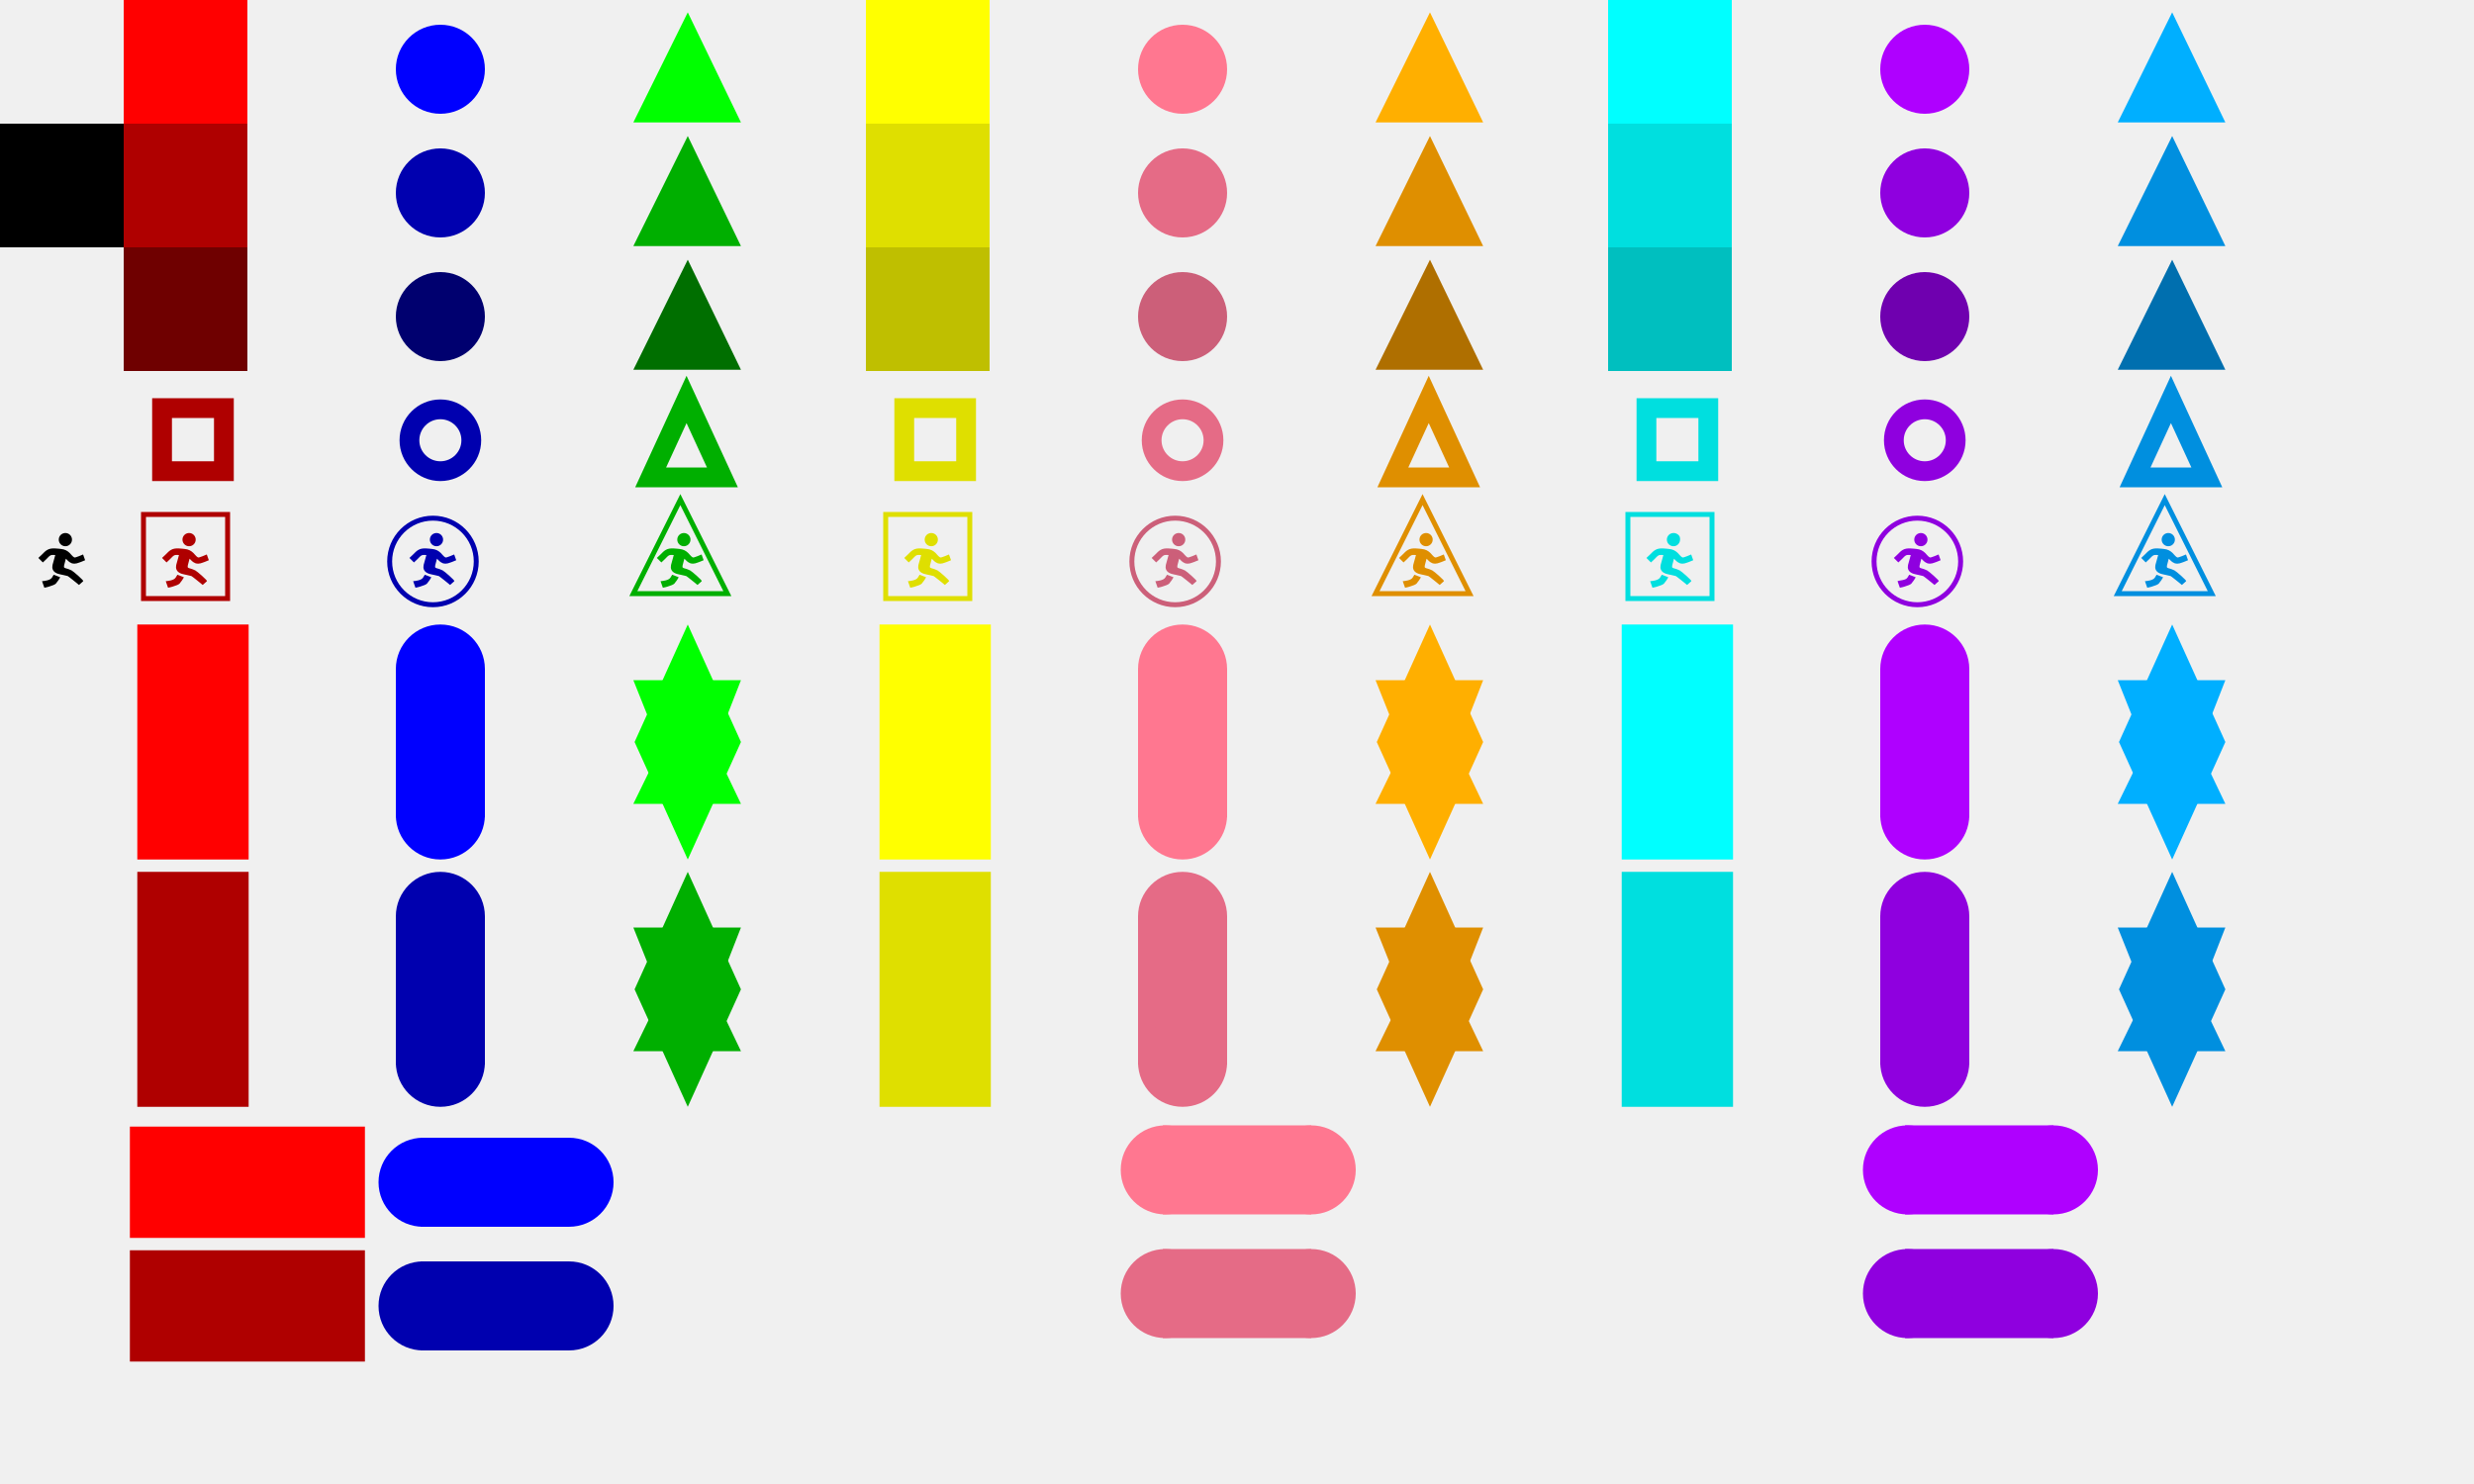
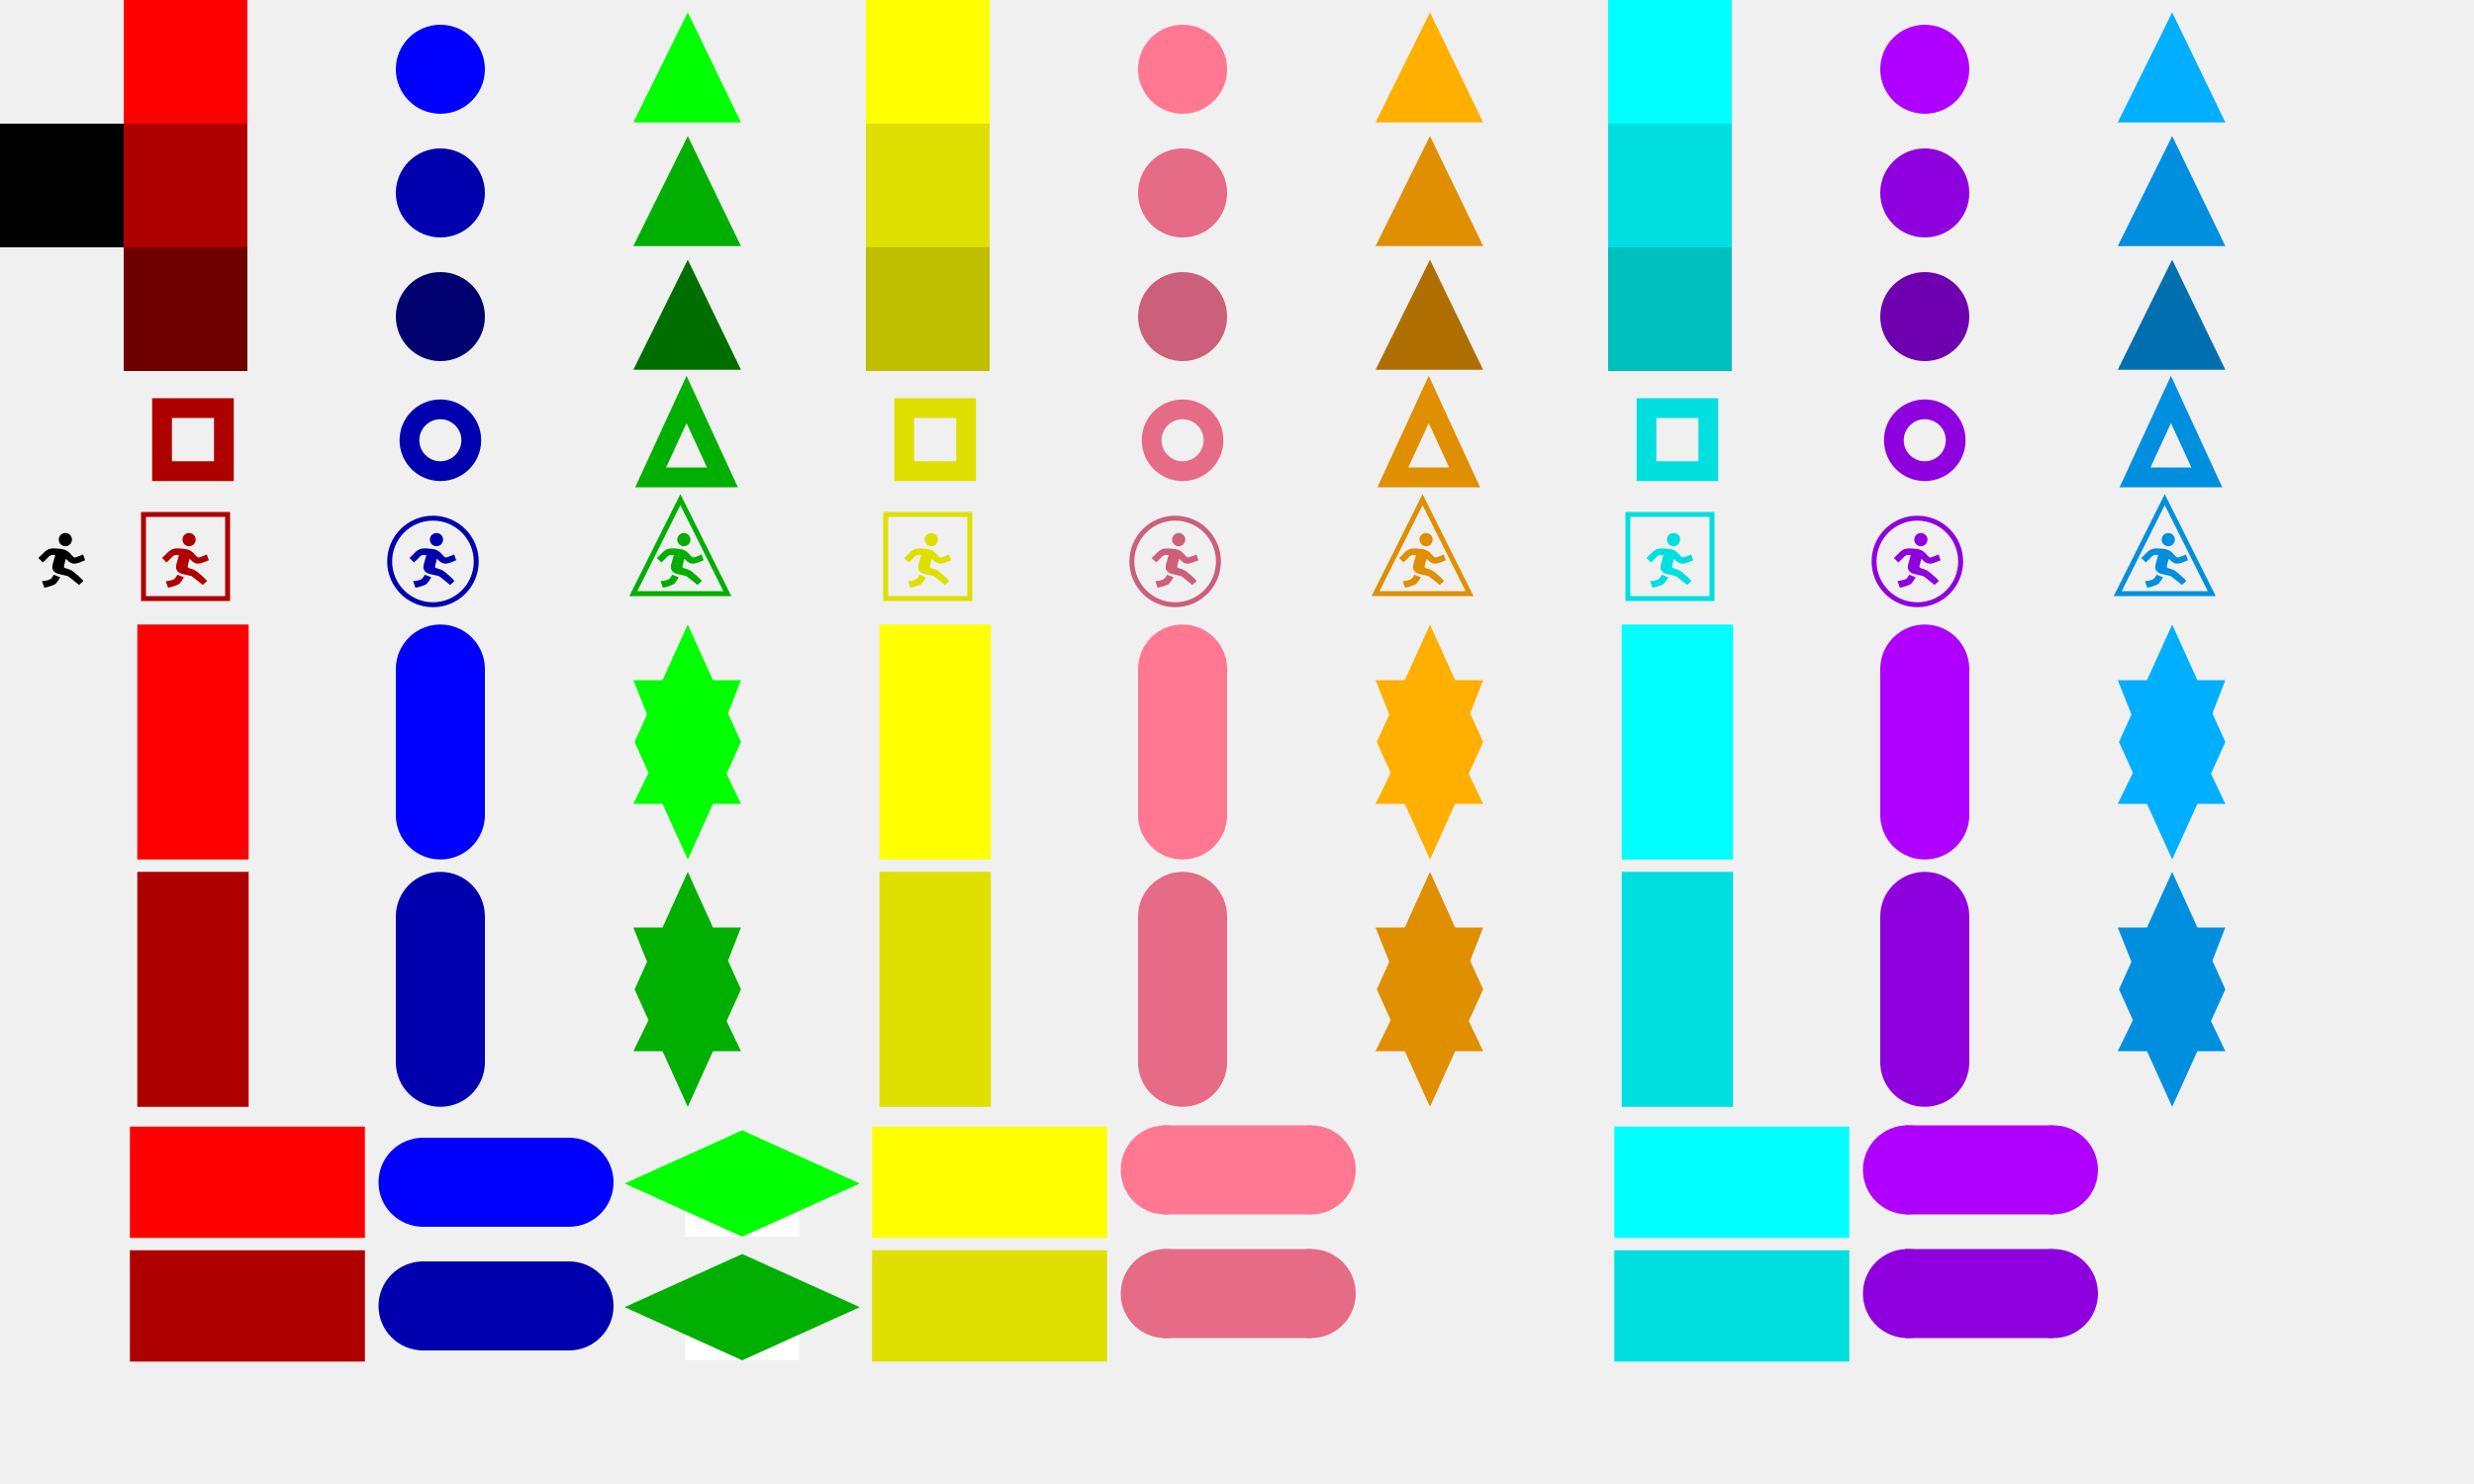
<svg xmlns="http://www.w3.org/2000/svg" viewBox="0 0 2000 1200" width="2000" height="1200">
  <view id="0" viewBox="0 0 100 100" />
  <rect x="0" y="0" width="100" height="100" fill="none" />
  <view id="1" viewBox="0 100 100 100" />
  <rect x="0" y="100" width="100" height="100" fill="black" />
  <view id="4" viewBox="0     400         100          100" />
  <path transform="translate(31 431)" fill="#000000" d="M 2.992 38.959 C 4.709 38.801 9.497 38.39 10.998 36.076 C 11.149 35.842 12.402 33.764 12.402 33.754 L 17.572 35.723 C 17.683 36.288 14.652 40.522 14.101 40.979 C 13.399 41.562 12.726 41.882 12.013 42.152 C 9.619 43.052 7.56 43.78 4.846 44.237 Z M 13.684 17.802 L 11.473 25.808 C 10.948 28.397 11.516 30.589 13.954 32.101 C 15.224 32.89 15.581 32.85 17.035 33.271 L 23.749 34.812 C 24.149 34.902 32.126 41.36 32.875 42.005 L 36.32 38.902 C 36.821 38.452 28.372 30.996 26.899 30.265 C 19.908 26.798 19.613 30.762 22.244 20.758 C 23.58 22.061 24.592 23.515 27.126 24.509 C 30.211 25.297 31.932 24.21 34.499 23.378 L 37.815 22.007 L 36.17 17.359 L 32.854 18.731 C 32.746 18.767 32.472 18.868 31.993 19.033 C 30.805 19.321 29.754 20.077 29.002 19.714 C 26.507 18.508 25.027 13.417 18.061 12.863 C 17.014 12.78 15.066 12.517 13.547 12.474 C 7.898 12.146 5.972 14.263 2.88 17.438 C 1.458 18.814 1.436 18.799 0 20.164 L 3.654 23.8 C 5.101 22.424 5.134 22.432 6.566 21.042 C 7.866 19.8 8.755 18.518 10.091 17.971 C 10.958 17.615 12.078 17.762 13.41 17.788 C 13.504 17.795 13.594 17.798 13.684 17.802 Z M 20.203 0.263 C 23.011 -0.648 26.028 0.889 26.942 3.701 C 27.853 6.509 26.316 9.526 23.504 10.44 C 20.696 11.351 17.68 9.814 16.765 7.002 C 15.854 4.19 17.395 1.174 20.203 0.263 Z" />
  <view id="10" viewBox="100 0 100 100" />
  <rect x="100" y="0" width="100" height="100" fill="#ff0000" />
  <view id="11" viewBox="100 100 100 100" />
  <rect x="100" y="100" width="100" height="100" fill="#af0000  " />
  <view id="12" viewBox="100 200 100 100" />
  <rect x="100" y="200" width="100" height="100" fill="#6f0000" />
  <view id="13" viewBox="100     300         100          100" />
  <rect x="100" y="300" width="100" height="100" fill="none" />
  <rect x="131" y="330" width="50" height="51" fill="none" stroke="#af0000" stroke-width="16" />
  <view id="14" viewBox="100     400         100          100" />
  <rect x="100" y="400" width="100" height="100" fill="none" />
  <rect x="116" y="416" width="68" height="68" fill="none" stroke="#af0000" stroke-width="4" />
  <path transform="translate(131 431)" fill="#af0000" d="M 2.992 38.959 C 4.709 38.801 9.497 38.39 10.998 36.076 C 11.149 35.842 12.402 33.764 12.402 33.754 L 17.572 35.723 C 17.683 36.288 14.652 40.522 14.101 40.979 C 13.399 41.562 12.726 41.882 12.013 42.152 C 9.619 43.052 7.56 43.78 4.846 44.237 Z M 13.684 17.802 L 11.473 25.808 C 10.948 28.397 11.516 30.589 13.954 32.101 C 15.224 32.89 15.581 32.85 17.035 33.271 L 23.749 34.812 C 24.149 34.902 32.126 41.36 32.875 42.005 L 36.32 38.902 C 36.821 38.452 28.372 30.996 26.899 30.265 C 19.908 26.798 19.613 30.762 22.244 20.758 C 23.58 22.061 24.592 23.515 27.126 24.509 C 30.211 25.297 31.932 24.21 34.499 23.378 L 37.815 22.007 L 36.17 17.359 L 32.854 18.731 C 32.746 18.767 32.472 18.868 31.993 19.033 C 30.805 19.321 29.754 20.077 29.002 19.714 C 26.507 18.508 25.027 13.417 18.061 12.863 C 17.014 12.78 15.066 12.517 13.547 12.474 C 7.898 12.146 5.972 14.263 2.88 17.438 C 1.458 18.814 1.436 18.799 0 20.164 L 3.654 23.8 C 5.101 22.424 5.134 22.432 6.566 21.042 C 7.866 19.8 8.755 18.518 10.091 17.971 C 10.958 17.615 12.078 17.762 13.41 17.788 C 13.504 17.795 13.594 17.798 13.684 17.802 Z M 20.203 0.263 C 23.011 -0.648 26.028 0.889 26.942 3.701 C 27.853 6.509 26.316 9.526 23.504 10.44 C 20.696 11.351 17.68 9.814 16.765 7.002 C 15.854 4.19 17.395 1.174 20.203 0.263 Z" />
  <view id="15" viewBox="100 500 100 200" />
  <rect x="100" y="500" width="100" height="200" fill="none" />
  <rect x="111" y="505" width="90" height="190" fill="#ff0000" />
  <view id="16" viewBox="100 700 100 200" />
  <rect x="100" y="700" width="100" height="200" fill="none" />
  <rect x="111" y="705" width="90" height="190" fill="#af0000" />
  <view id="17" viewBox="100 900 200 100" />
  <rect x="100" y="900" width="200" height="100" fill="none" />
  <rect x="105" y="911" width="190" height="90" fill="#ff0000" />
  <view id="18" viewBox="100 1000 200 100" />
  <rect x="100" y="1000" width="200" height="100" fill="none" />
  <rect x="105" y="1011" width="190" height="90" fill="#af0000" />
  <view id="20" viewBox="300 0 100 100" />
  <rect x="300" y="0" width="100" height="100" fill="none" />
  <circle cx="356" cy="56" r="36" fill="#0000ff" />
  <view id="21" viewBox="300 100 100 100" />
  <rect x="300" y="100" width="100" height="100" fill="none" />
  <circle cx="356" cy="156" r="36" fill="#0000af" />
  <view id="22" viewBox="300 200 100 100" />
  <rect x="300" y="300" width="100" height="100" fill="none" />
  <circle cx="356" cy="256" r="36" fill="#00006f" />
  <view id="23" viewBox="300 300 100 100" />
  <rect x="300" y="300" width="100" height="100" fill="none" />
  <circle cx="356" cy="356" r="25" stroke="#0000af" stroke-width="16" fill="none" />
  <view id="24" viewBox="300     400         100          100" />
  <rect x="300" y="400" width="100" height="100" fill="none" />
  <circle cx="350" cy="454" r="35" stroke="#0000af" stroke-width="4" fill="none" />
  <path transform="translate(331 431)" fill="#0000af" d="M 2.992 38.959 C 4.709 38.801 9.497 38.39 10.998 36.076 C 11.149 35.842 12.402 33.764 12.402 33.754 L 17.572 35.723 C 17.683 36.288 14.652 40.522 14.101 40.979 C 13.399 41.562 12.726 41.882 12.013 42.152 C 9.619 43.052 7.56 43.78 4.846 44.237 Z M 13.684 17.802 L 11.473 25.808 C 10.948 28.397 11.516 30.589 13.954 32.101 C 15.224 32.89 15.581 32.85 17.035 33.271 L 23.749 34.812 C 24.149 34.902 32.126 41.36 32.875 42.005 L 36.32 38.902 C 36.821 38.452 28.372 30.996 26.899 30.265 C 19.908 26.798 19.613 30.762 22.244 20.758 C 23.58 22.061 24.592 23.515 27.126 24.509 C 30.211 25.297 31.932 24.21 34.499 23.378 L 37.815 22.007 L 36.17 17.359 L 32.854 18.731 C 32.746 18.767 32.472 18.868 31.993 19.033 C 30.805 19.321 29.754 20.077 29.002 19.714 C 26.507 18.508 25.027 13.417 18.061 12.863 C 17.014 12.78 15.066 12.517 13.547 12.474 C 7.898 12.146 5.972 14.263 2.88 17.438 C 1.458 18.814 1.436 18.799 0 20.164 L 3.654 23.8 C 5.101 22.424 5.134 22.432 6.566 21.042 C 7.866 19.8 8.755 18.518 10.091 17.971 C 10.958 17.615 12.078 17.762 13.41 17.788 C 13.504 17.795 13.594 17.798 13.684 17.802 Z M 20.203 0.263 C 23.011 -0.648 26.028 0.889 26.942 3.701 C 27.853 6.509 26.316 9.526 23.504 10.44 C 20.696 11.351 17.68 9.814 16.765 7.002 C 15.854 4.19 17.395 1.174 20.203 0.263 Z" />
  <view id="25" viewBox="300 500 100 200" />
  <rect x="300" y="500" width="100" height="200" fill="none" />
  <rect x="320" y="541" width="72" height="120" fill="#0000ff" />
  <circle cx="356" cy="541" r="36" fill="#0000ff" />
  <circle cx="356" cy="659" r="36" fill="#0000ff" />
  <view id="26" viewBox="300 700 100 200" />
  <rect x="300" y="700" width="100" height="200" fill="none" />
  <rect x="320" y="741" width="72" height="120" fill="#0000af" />
  <circle cx="356" cy="741" r="36" fill="#0000af" />
  <circle cx="356" cy="859" r="36" fill="#0000af" />
  <view id="27" viewBox="300 900 200 100" />
  <rect x="300" y="900" width="200" height="100" fill="none" />
  <rect x="340" y="920" width="120" height="72" fill="#0000ff" />
  <circle cx="342" cy="956" r="36" fill="#0000ff" />
  <circle cx="460" cy="956" r="36" fill="#0000ff" />
  <view id="28" viewBox="300 1000 200 100" />
  <rect x="300" y="1000" width="200" height="100" fill="none" />
  <rect x="340" y="1020" width="120" height="72" fill="#0000af" />
  <circle cx="342" cy="1056" r="36" fill="#0000af" />
  <circle cx="460" cy="1056" r="36" fill="#0000af" />
  <view id="30" viewBox="500 0 100 100" />
  <rect x="500" y="0" width="100" height="100" fill="none" />
  <polygon points="556,10      599,99    512,99" fill="#00ff00" />
  <view id="31" viewBox="500 100 100 100" />
  <rect x="500" y="100" width="100" height="100" fill="none" />
  <polygon points="556,110      599,199    512,199" fill="#00af00" />
  <view id="32" viewBox="500 200 100 100" />
  <rect x="500" y="200" width="100" height="100" fill="none" />
  <polygon points="556,210      599,299    512,299" fill="#006f00" />
  <view id="33" viewBox="500     500         100          100" />
  <rect x="500" y="500" width="100" height="100" fill="none" />
  <polygon points="555,323     584,386    526,386 " stroke="#00af00" stroke-width="16" fill="none" />
  <view id="34" viewBox="500     400         100          100" />
  <rect x="500" y="400" width="100" height="100" fill="none" />
  <polygon points="550,404      588,480    512,480" stroke="#00af00" stroke-width="4" fill="none" />
  <path transform="translate(531 431)" fill="#00af00" d="M 2.992 38.959 C 4.709 38.801 9.497 38.39 10.998 36.076 C 11.149 35.842 12.402 33.764 12.402 33.754 L 17.572 35.723 C 17.683 36.288 14.652 40.522 14.101 40.979 C 13.399 41.562 12.726 41.882 12.013 42.152 C 9.619 43.052 7.56 43.78 4.846 44.237 Z M 13.684 17.802 L 11.473 25.808 C 10.948 28.397 11.516 30.589 13.954 32.101 C 15.224 32.89 15.581 32.85 17.035 33.271 L 23.749 34.812 C 24.149 34.902 32.126 41.36 32.875 42.005 L 36.32 38.902 C 36.821 38.452 28.372 30.996 26.899 30.265 C 19.908 26.798 19.613 30.762 22.244 20.758 C 23.58 22.061 24.592 23.515 27.126 24.509 C 30.211 25.297 31.932 24.21 34.499 23.378 L 37.815 22.007 L 36.17 17.359 L 32.854 18.731 C 32.746 18.767 32.472 18.868 31.993 19.033 C 30.805 19.321 29.754 20.077 29.002 19.714 C 26.507 18.508 25.027 13.417 18.061 12.863 C 17.014 12.78 15.066 12.517 13.547 12.474 C 7.898 12.146 5.972 14.263 2.88 17.438 C 1.458 18.814 1.436 18.799 0 20.164 L 3.654 23.8 C 5.101 22.424 5.134 22.432 6.566 21.042 C 7.866 19.8 8.755 18.518 10.091 17.971 C 10.958 17.615 12.078 17.762 13.41 17.788 C 13.504 17.795 13.594 17.798 13.684 17.802 Z M 20.203 0.263 C 23.011 -0.648 26.028 0.889 26.942 3.701 C 27.853 6.509 26.316 9.526 23.504 10.44 C 20.696 11.351 17.68 9.814 16.765 7.002 C 15.854 4.19 17.395 1.174 20.203 0.263 Z" />
  <view id="35" viewBox="500 500 100 200" />
  <rect x="500" y="500" width="100" height="200" fill="none" />
  <polygon points="556,505      599,600    513,600" fill="#00ff00" />
  <polygon points="556,695      599,600    513,600" fill="#00ff00" />
  <polygon points="556,660      599,550    512,550" fill="#00ff00" />
  <polygon points="556,560      599,650    512,650" fill="#00ff00" />
  <view id="36" viewBox="500 700 100 200" />
  <rect x="500" y="700" width="100" height="200" fill="none" />
  <polygon points="556,705      599,800    513,800" fill="#00af00" />
  <polygon points="556,895      599,800    513,800" fill="#00af00" />
  <polygon points="556,860      599,750    512,750" fill="#00af00" />
  <polygon points="556,760      599,850    512,850" fill="#00af00" />
+   <view id="37" viewBox="500 900 200 100" />
+   <rect x="500" y="900" width="200" height="100" fill="none" />
+   <rect x="554" y="980" width="92" height="20" fill="white" />
+   <polygon points="600,1000     600,914     695,957" fill="#00ff00" />
+   <polygon points="600,1000     600,914     505,957" fill="#00ff00" />
+   <view id="38" viewBox="500 1000 200 100" />
+   <rect x="500" y="1000" width="200" height="100" fill="none" />
+   <rect x="554" y="1080" width="92" height="20" fill="white" />
+   <polygon points="600,1100     600,1014     695,1057" fill="#00af00" />
+   <polygon points="600,1100     600,1014     505,1057" fill="#00af00" />
  <view id="40" viewBox="700 0 100 100" />
  <rect x="700" y="0" width="100" height="100" fill="#ffff00" />
  <view id="41" viewBox="700 100 100 100" />
  <rect x="700" y="100" width="100" height="100" fill="#dfdf00" />
  <view id="42" viewBox="700 200 100 100" />
  <rect x="700" y="200" width="100" height="100" fill="#bfbf00" />
  <view id="43" viewBox="700     300         100          100" />
  <rect x="700" y="300" width="100" height="100" fill="none" />
  <rect x="731" y="330" width="50" height="51" fill="none" stroke="#dfdf00" stroke-width="16" />
  <view id="44" viewBox="700     700         100          100" />
  <rect x="700" y="700" width="100" height="100" fill="none" />
  <rect x="716" y="416" width="68" height="68" fill="none" stroke="#dfdf00" stroke-width="4" />
  <path transform="translate(731 431)" fill="#dfdf00" d="M 2.992 38.959 C 4.709 38.801 9.497 38.39 10.998 36.076 C 11.149 35.842 12.402 33.764 12.402 33.754 L 17.572 35.723 C 17.683 36.288 14.652 40.522 14.101 40.979 C 13.399 41.562 12.726 41.882 12.013 42.152 C 9.619 43.052 7.56 43.78 4.846 44.237 Z M 13.684 17.802 L 11.473 25.808 C 10.948 28.397 11.516 30.589 13.954 32.101 C 15.224 32.89 15.581 32.85 17.035 33.271 L 23.749 34.812 C 24.149 34.902 32.126 41.36 32.875 42.005 L 36.32 38.902 C 36.821 38.452 28.372 30.996 26.899 30.265 C 19.908 26.798 19.613 30.762 22.244 20.758 C 23.58 22.061 24.592 23.515 27.126 24.509 C 30.211 25.297 31.932 24.21 34.499 23.378 L 37.815 22.007 L 36.17 17.359 L 32.854 18.731 C 32.746 18.767 32.472 18.868 31.993 19.033 C 30.805 19.321 29.754 20.077 29.002 19.714 C 26.507 18.508 25.027 13.417 18.061 12.863 C 17.014 12.78 15.066 12.517 13.547 12.474 C 7.898 12.146 5.972 14.263 2.88 17.438 C 1.458 18.814 1.436 18.799 0 20.164 L 3.654 23.8 C 5.101 22.424 5.134 22.432 6.566 21.042 C 7.866 19.8 8.755 18.518 10.091 17.971 C 10.958 17.615 12.078 17.762 13.41 17.788 C 13.504 17.795 13.594 17.798 13.684 17.802 Z M 20.203 0.263 C 23.011 -0.648 26.028 0.889 26.942 3.701 C 27.853 6.509 26.316 9.526 23.504 10.44 C 20.696 11.351 17.68 9.814 16.765 7.002 C 15.854 4.19 17.395 1.174 20.203 0.263 Z" />
  <view id="45" viewBox="700 500 100 200" />
  <rect x="700" y="500" width="100" height="200" fill="none" />
  <rect x="711" y="505" width="90" height="190" fill="#ffff00" />
  <view id="46" viewBox="700 700 100 200" />
  <rect x="700" y="700" width="100" height="200" fill="none" />
  <rect x="711" y="705" width="90" height="190" fill="#dfdf00" />
+   <view id="47" viewBox="700 900 200 100" />
+   <rect x="700" y="900" width="200" height="100" fill="none" />
+   <rect x="705" y="911" width="190" height="90" fill="#ffff00" />
+   <view id="48" viewBox="700 1000 200 100" />
+   <rect x="700" y="1000" width="200" height="100" fill="none" />
+   <rect x="705" y="1011" width="190" height="90" fill="#dfdf00" />
  <view id="50" viewBox="900 0 100 100" />
  <rect x="900" y="0" width="100" height="100" fill="none" />
  <circle cx="956" cy="56" r="36" fill="#FF7790" />
  <view id="51" viewBox="900 100 100 100" />
  <rect x="900" y="100" width="100" height="100" fill="none" />
  <circle cx="956" cy="156" r="36" fill="#E56B86" />
  <view id="52" viewBox="900 200 100 100" />
  <rect x="900" y="200" width="100" height="100" fill="none" />
  <circle cx="956" cy="256" r="36" fill="#CC5F79" />
  <view id="53" viewBox="900 300 100 100" />
  <rect x="900" y="300" width="100" height="100" fill="none" />
  <circle cx="956" cy="356" r="25" stroke="#E56B86" stroke-width="16" fill="none" />
  <view id="54" viewBox="900     400         100          100" />
  <rect x="900" y="400" width="100" height="100" fill="none" />
  <circle cx="950" cy="454" r="35" stroke="#CC5F79" stroke-width="4" fill="none" />
  <path transform="translate(931 431)" fill="#CC5F79" d="M 2.992 38.959 C 4.709 38.801 9.497 38.39 10.998 36.076 C 11.149 35.842 12.402 33.764 12.402 33.754 L 17.572 35.723 C 17.683 36.288 14.652 40.522 14.101 40.979 C 13.399 41.562 12.726 41.882 12.013 42.152 C 9.619 43.052 7.56 43.78 4.846 44.237 Z M 13.684 17.802 L 11.473 25.808 C 10.948 28.397 11.516 30.589 13.954 32.101 C 15.224 32.89 15.581 32.85 17.035 33.271 L 23.749 34.812 C 24.149 34.902 32.126 41.36 32.875 42.005 L 36.32 38.902 C 36.821 38.452 28.372 30.996 26.899 30.265 C 19.908 26.798 19.613 30.762 22.244 20.758 C 23.58 22.061 24.592 23.515 27.126 24.509 C 30.211 25.297 31.932 24.21 34.499 23.378 L 37.815 22.007 L 36.17 17.359 L 32.854 18.731 C 32.746 18.767 32.472 18.868 31.993 19.033 C 30.805 19.321 29.754 20.077 29.002 19.714 C 26.507 18.508 25.027 13.417 18.061 12.863 C 17.014 12.78 15.066 12.517 13.547 12.474 C 7.898 12.146 5.972 14.263 2.88 17.438 C 1.458 18.814 1.436 18.799 0 20.164 L 3.654 23.8 C 5.101 22.424 5.134 22.432 6.566 21.042 C 7.866 19.8 8.755 18.518 10.091 17.971 C 10.958 17.615 12.078 17.762 13.41 17.788 C 13.504 17.795 13.594 17.798 13.684 17.802 Z M 20.203 0.263 C 23.011 -0.648 26.028 0.889 26.942 3.701 C 27.853 6.509 26.316 9.526 23.504 10.44 C 20.696 11.351 17.68 9.814 16.765 7.002 C 15.854 4.19 17.395 1.174 20.203 0.263 Z" />
  <view id="55" viewBox="900 900 100 200" />
  <rect x="900" y="900" width="100" height="200" fill="none" />
  <rect x="920" y="541" width="72" height="120" fill="#FF7790" />
  <circle cx="956" cy="541" r="36" fill="#FF7790" />
  <circle cx="956" cy="659" r="36" fill="#FF7790" />
  <view id="56" viewBox="900 700 100 200" />
  <rect x="900" y="700" width="100" height="200" fill="none" />
  <rect x="920" y="741" width="72" height="120" fill="#E56B86" />
  <circle cx="956" cy="741" r="36" fill="#E56B86" />
  <circle cx="956" cy="859" r="36" fill="#E56B86" />
  <view id="57" viewBox="900 900 200 100" />
  <rect x="900" y="900" width="200" height="100" fill="none" />
  <rect x="940" y="910" width="120" height="72" fill="#FF7790" />
  <circle cx="942" cy="946" r="36" fill="#FF7790" />
  <circle cx="1060" cy="946" r="36" fill="#FF7790" />
  <view id="58" viewBox="900 1000 200 100" />
  <rect x="900" y="1000" width="200" height="100" fill="none" />
  <rect x="940" y="1010" width="120" height="72" fill="#E56B86" />
  <circle cx="942" cy="1046" r="36" fill="#E56B86" />
  <circle cx="1060" cy="1046" r="36" fill="#E56B86" />
  <view id="60" viewBox="1100 0 100 100" />
  <rect x="1100" y="0" width="100" height="100" fill="none" />
  <polygon points="1156,10      1199,99    1112,99" fill="#ffaf00" />
  <view id="61" viewBox="1100 100 100 100" />
  <rect x="1100" y="100" width="100" height="100" fill="none" />
  <polygon points="1156,110      1199,199    1112,199" fill="#df8f00" />
  <iew id="62" viewBox="1100 200 100 100" />
  <rect x="1100" y="200" width="100" height="100" fill="none" />
  <polygon points="1156,210      1199,299    1112,299" fill="#af6f00" />
  <view id="63" viewBox="1100     300         100          100" />
  <rect x="1100" y="300" width="100" height="100" fill="none" />
  <polygon points="1155,323     1184,386    1126,386 " stroke="#df8f00" stroke-width="16" fill="none" />
  <view id="64" viewBox="1100     400         100          100" />
  <rect x="1100" y="400" width="100" height="100" fill="none" />
  <polygon points="1150,404      1188,480    1112,480" stroke="#df8f00" stroke-width="4" fill="none" />
  <path transform="translate(1131 431)" fill="#df8f00" d="M 2.992 38.959 C 4.709 38.801 9.497 38.39 10.998 36.076 C 11.149 35.842 12.402 33.764 12.402 33.754 L 17.572 35.723 C 17.683 36.288 14.652 40.522 14.101 40.979 C 13.399 41.562 12.726 41.882 12.013 42.152 C 9.619 43.052 7.56 43.78 4.846 44.237 Z M 13.684 17.802 L 11.473 25.808 C 10.948 28.397 11.516 30.589 13.954 32.101 C 15.224 32.89 15.581 32.85 17.035 33.271 L 23.749 34.812 C 24.149 34.902 32.126 41.36 32.875 42.005 L 36.32 38.902 C 36.821 38.452 28.372 30.996 26.899 30.265 C 19.908 26.798 19.613 30.762 22.244 20.758 C 23.58 22.061 24.592 23.515 27.126 24.509 C 30.211 25.297 31.932 24.21 34.499 23.378 L 37.815 22.007 L 36.17 17.359 L 32.854 18.731 C 32.746 18.767 32.472 18.868 31.993 19.033 C 30.805 19.321 29.754 20.077 29.002 19.714 C 26.507 18.508 25.027 13.417 18.061 12.863 C 17.014 12.78 15.066 12.517 13.547 12.474 C 7.898 12.146 5.972 14.263 2.88 17.438 C 1.458 18.814 1.436 18.799 0 20.164 L 3.654 23.8 C 5.101 22.424 5.134 22.432 6.566 21.042 C 7.866 19.8 8.755 18.518 10.091 17.971 C 10.958 17.615 12.078 17.762 13.41 17.788 C 13.504 17.795 13.594 17.798 13.684 17.802 Z M 20.203 0.263 C 23.011 -0.648 26.028 0.889 26.942 3.701 C 27.853 6.509 26.316 9.526 23.504 10.44 C 20.696 11.351 17.68 9.814 16.765 7.002 C 15.854 4.19 17.395 1.174 20.203 0.263 Z" />
  <view id="65" viewBox="1100 500 100 200" />
  <rect x="1100" y="500" width="100" height="200" fill="none" />
  <polygon points="1156,505      1199,600    1113,600" fill="#ffaf00" />
  <polygon points="1156,695      1199,600    1113,600" fill="#ffaf00" />
  <polygon points="1156,660      1199,550   1112,550" fill="#ffaf00" />
  <polygon points="1156,560      1199,650    1112,650" fill="#ffaf00" />
  <view id="66" viewBox="1100 700 100 200" />
  <rect x="1100" y="700" width="100" height="200" fill="none" />
  <polygon points="1156,705     1199,800    1113,800" fill="#df8f00" />
  <polygon points="1156,895      1199,800    1113,800" fill="#df8f00" />
  <polygon points="1156,860      1199,750    1112,750" fill="#df8f00" />
  <polygon points="1156,760      1199,850    1112,850" fill="#df8f00" />
  <view id="70" viewBox="1300 0 100 100" />
  <rect x="1300" y="0" width="100" height="100" fill="#00ffff" />
  <view id="71" viewBox="1300 100 100 100" />
  <rect x="1300" y="100" width="100" height="100" fill="#00dfdf" />
  <view id="72" viewBox="1300 200 100 100" />
  <rect x="1300" y="200" width="100" height="100" fill="#00bfbf" />
  <view id="73" viewBox="1300     300         100          100" />
  <rect x="1300" y="300" width="100" height="100" fill="none" />
  <rect x="1331" y="330" width="50" height="51" fill="none" stroke="#00dfdf" stroke-width="16" />
  <view id="74" viewBox="1300     400         100          100" />
  <rect x="1300" y="400" width="100" height="100" fill="none" />
  <rect x="1316" y="416" width="68" height="68" fill="none" stroke="#00dfdf" stroke-width="4" />
  <path transform="translate(1331 431)" fill="#00dfdf" d="M 2.992 38.959 C 4.709 38.801 9.497 38.39 10.998 36.076 C 11.149 35.842 12.402 33.764 12.402 33.754 L 17.572 35.723 C 17.683 36.288 14.652 40.522 14.101 40.979 C 13.399 41.562 12.726 41.882 12.013 42.152 C 9.619 43.052 7.56 43.78 4.846 44.237 Z M 13.684 17.802 L 11.473 25.808 C 10.948 28.397 11.516 30.589 13.954 32.101 C 15.224 32.89 15.581 32.85 17.035 33.271 L 23.749 34.812 C 24.149 34.902 32.126 41.36 32.875 42.005 L 36.32 38.902 C 36.821 38.452 28.372 30.996 26.899 30.265 C 19.908 26.798 19.613 30.762 22.244 20.758 C 23.58 22.061 24.592 23.515 27.126 24.509 C 30.211 25.297 31.932 24.21 34.499 23.378 L 37.815 22.007 L 36.17 17.359 L 32.854 18.731 C 32.746 18.767 32.472 18.868 31.993 19.033 C 30.805 19.321 29.754 20.077 29.002 19.714 C 26.507 18.508 25.027 13.417 18.061 12.863 C 17.014 12.78 15.066 12.517 13.547 12.474 C 7.898 12.146 5.972 14.263 2.88 17.438 C 1.458 18.814 1.436 18.799 0 20.164 L 3.654 23.8 C 5.101 22.424 5.134 22.432 6.566 21.042 C 7.866 19.8 8.755 18.518 10.091 17.971 C 10.958 17.615 12.078 17.762 13.41 17.788 C 13.504 17.795 13.594 17.798 13.684 17.802 Z M 20.203 0.263 C 23.011 -0.648 26.028 0.889 26.942 3.13 C 27.853 6.509 26.316 9.526 23.504 10.44 C 20.696 11.351 17.68 9.814 16.765 7.002 C 15.854 4.19 17.395 1.174 20.203 0.263 Z" />
  <view id="75" viewBox="1300 500 100 200" />
  <rect x="1300" y="500" width="100" height="200" fill="none" />
  <rect x="1311" y="505" width="90" height="190" fill="#00ffff" />
  <view id="76" viewBox="1300 1300 100 200" />
  <rect x="1300" y="1300" width="100" height="200" fill="none" />
  <rect x="1311" y="705" width="90" height="190" fill="#00dfdf" />
+   <view id="77" viewBox="1300 900 200 100" />
+   <rect x="1300" y="900" width="200" height="100" fill="none" />
+   <rect x="1305" y="911" width="190" height="90" fill="#00ffff" />
+   <view id="78" viewBox="1300 1000 200 100" />
+   <rect x="1300" y="1000" width="200" height="100" fill="none" />
+   <rect x="1305" y="1011" width="190" height="90" fill="#00dfdf" />
  <view id="80" viewBox="1500 0 100 100" />
  <rect x="1500" y="0" width="100" height="100" fill="none" />
  <circle cx="1556" cy="56" r="36" fill="#af00ff" />
  <view id="81" viewBox="1500 100 100 100" />
  <rect x="1500" y="100" width="100" height="100" fill="none" />
  <circle cx="1556" cy="156" r="36" fill="#8f00df" />
  <view id="82" viewBox="1500 200 100 100" />
  <rect x="1500" y="200" width="100" height="100" fill="none" />
  <circle cx="1556" cy="256" r="36" fill="#6f00af" />
  <view id="83" viewBox="1500 300 100 100" />
  <rect x="1500" y="300" width="100" height="100" fill="none" />
  <circle cx="1556" cy="356" r="25" stroke="#8f00df" stroke-width="16" fill="none" />
  <view id="84" viewBox="1500     400         100          100" />
  <rect x="1500" y="400" width="100" height="100" fill="none" />
  <circle cx="1550" cy="454" r="35" stroke="#8f00df" stroke-width="4" fill="none" />
  <path transform="translate(1531 431)" fill="#8f00df" d="M 2.992 38.959 C 4.709 38.15 9.497 38.39 10.998 36.076 C 11.149 35.842 12.402 33.764 12.402 33.754 L 17.572 35.723 C 17.683 36.288 14.652 40.522 14.101 40.979 C 13.399 41.562 12.726 41.882 12.013 42.152 C 9.619 43.052 7.56 43.78 4.846 44.237 Z M 13.684 17.802 L 11.473 25.808 C 10.948 28.397 11.516 30.589 13.954 32.101 C 15.224 32.89 15.581 32.85 17.035 33.271 L 23.749 34.812 C 24.149 34.902 32.126 41.36 32.875 42.005 L 36.32 38.902 C 36.821 38.452 28.372 30.996 26.899 30.265 C 19.908 26.798 19.613 30.762 22.244 20.758 C 23.58 22.061 24.592 23.515 27.126 24.509 C 30.211 25.297 31.932 24.21 34.499 23.378 L 37.815 22.007 L 36.17 17.359 L 32.854 18.731 C 32.746 18.767 32.472 18.868 31.993 19.033 C 30.805 19.321 29.754 20.077 29.002 19.714 C 26.507 18.508 25.027 13.417 18.061 12.863 C 17.014 12.78 15.066 12.517 13.547 12.474 C 7.898 12.146 5.972 14.263 2.88 17.438 C 1.458 18.814 1.436 18.799 0 20.164 L 3.654 23.8 C 5.101 22.424 5.134 22.432 6.566 21.042 C 7.866 19.8 8.755 18.518 10.091 17.971 C 10.958 17.615 12.078 17.762 13.41 17.788 C 13.504 17.795 13.594 17.798 13.684 17.802 Z M 20.203 0.263 C 23.011 -0.648 26.028 0.889 26.942 3.701 C 27.853 6.509 26.316 9.526 23.504 10.44 C 20.696 11.351 17.68 9.814 16.765 7.002 C 15.854 4.19 17.395 1.174 20.203 0.263 Z" />
  <view id="85" viewBox="1500 500 100 200" />
  <rect x="1500" y="500" width="100" height="200" fill="none" />
  <rect x="1520" y="541" width="72" height="120" fill="#af00ff" />
  <circle cx="1556" cy="541" r="36" fill="#af00ff" />
  <circle cx="1556" cy="659" r="36" fill="#af00ff" />
  <view id="86" viewBox="1500 700 100 200" />
  <rect x="1500" y="700" width="100" height="200" fill="none" />
  <rect x="1520" y="741" width="72" height="120" fill="#8f00df" />
  <circle cx="1556" cy="741" r="36" fill="#8f00df" />
  <circle cx="1556" cy="859" r="36" fill="#8f00df" />
  <view id="87" viewBox="1500 900 200 100" />
  <rect x="1500" y="900" width="200" height="100" fill="none" />
  <rect x="1540" y="910" width="120" height="72" fill="#af00ff" />
  <circle cx="1542" cy="946" r="36" fill="#af00ff" />
  <circle cx="1660" cy="946" r="36" fill="#af00ff" />
  <view id="88" viewBox="1500 1000 200 100" />
  <rect x="1500" y="1000" width="200" height="100" fill="none" />
  <rect x="1540" y="1010" width="120" height="72" fill="#8f00df" />
  <circle cx="1542" cy="1046" r="36" fill="#8f00df" />
  <circle cx="1660" cy="1046" r="36" fill="#8f00df" />
  <view id="90" viewBox="1700 0 100 100" />
  <rect x="1700" y="0" width="100" height="100" fill="none" />
  <polygon points="1756,10      1799,99    1712,99" fill="#00afff" />
  <view id="91" viewBox="1700 100 100 100" />
  <rect x="1700" y="100" width="100" height="100" fill="none" />
  <polygon points="1756,110      1799,199    1712,199" fill="#008fdf" />
  <view id="92" viewBox="1700 200 100 100" />
  <rect x="1700" y="200" width="100" height="100" fill="none" />
  <polygon points="1756,210      1799,299    1712,299" fill="#006faf" />
  <view id="933" viewBox="1700     300         100          100" />
  <rect x="1700" y="300" width="100" height="100" fill="none" />
  <polygon points="1755,323     1784,386    1726,386 " stroke="#008fdf" stroke-width="16" fill="none" />
  <view id="94" viewBox="1700     400         100          100" />
  <rect x="1700" y="400" width="100" height="100" fill="none" />
  <polygon points="1750,404      1788,480    1712,480" stroke="#008fdf" stroke-width="4" fill="none" />
  <path transform="translate(1731 431)" fill="#008fdf" d="M 2.992 38.959 C 4.709 38.801 9.497 38.39 10.998 36.076 C 11.149 35.842 12.402 33.764 12.402 33.754 L 17.572 35.723 C 17.683 36.288 14.652 40.522 14.101 40.979 C 13.399 41.562 12.726 41.882 12.013 42.152 C 9.619 43.052 7.56 43.78 4.846 44.237 Z M 13.684 17.802 L 11.473 25.808 C 10.948 28.397 11.516 30.589 13.954 32.101 C 15.224 32.89 15.581 32.85 17.035 33.271 L 23.749 34.812 C 24.149 34.902 32.126 41.36 32.875 42.005 L 36.32 38.902 C 36.821 38.452 28.372 30.996 26.899 30.265 C 19.908 26.798 19.613 30.762 22.244 20.758 C 23.58 22.061 24.592 23.515 27.126 24.509 C 30.211 25.297 31.932 24.21 34.499 23.378 L 37.815 22.007 L 36.17 17.359 L 32.854 18.731 C 32.746 18.767 32.472 18.868 31.993 19.033 C 30.805 19.321 29.754 20.077 29.002 19.714 C 26.507 18.508 25.027 13.417 18.061 12.863 C 17.014 12.78 15.066 12.517 13.547 12.474 C 7.898 12.146 5.972 14.263 2.88 17.438 C 1.458 18.814 1.436 18.799 0 20.164 L 3.654 23.8 C 5.101 22.424 5.134 22.432 6.566 21.042 C 7.866 19.8 8.755 18.518 10.091 17.971 C 10.958 17.615 12.078 17.762 13.41 17.788 C 13.504 17.795 13.594 17.798 13.684 17.802 Z M 20.203 0.263 C 23.011 -0.648 26.028 0.889 26.942 3.701 C 27.853 6.509 26.316 9.526 23.504 10.44 C 20.696 11.351 17.68 9.814 16.765 7.002 C 15.854 4.19 17.395 1.174 20.203 0.263 Z" />
  <view id="95" viewBox="1700 500 100 200" />
  <rect x="1700" y="500" width="100" height="200" fill="none" />
  <polygon points="1756,505      1799,600    1713,600" fill="#00afff" />
  <polygon points="1756,695      1799,600    1713,600" fill="#00afff" />
  <polygon points="1756,660      1799,550    1712,550" fill="#00afff" />
  <polygon points="1756,560      1799,650    1712,650" fill="#00afff" />
  <view id="96" viewBox="1700 700 100 200" />
  <rect x="1700" y="700" width="100" height="200" fill="none" />
  <polygon points="1756,705      1799,800    1713,800" fill="#008fdf" />
  <polygon points="1756,895      1799,800    1713,800" fill="#008fdf" />
  <polygon points="1756,860      1799,750    1712,750" fill="#008fdf" />
  <polygon points="1756,760      1799,850    1712,850" fill="#008fdf" />
</svg>
